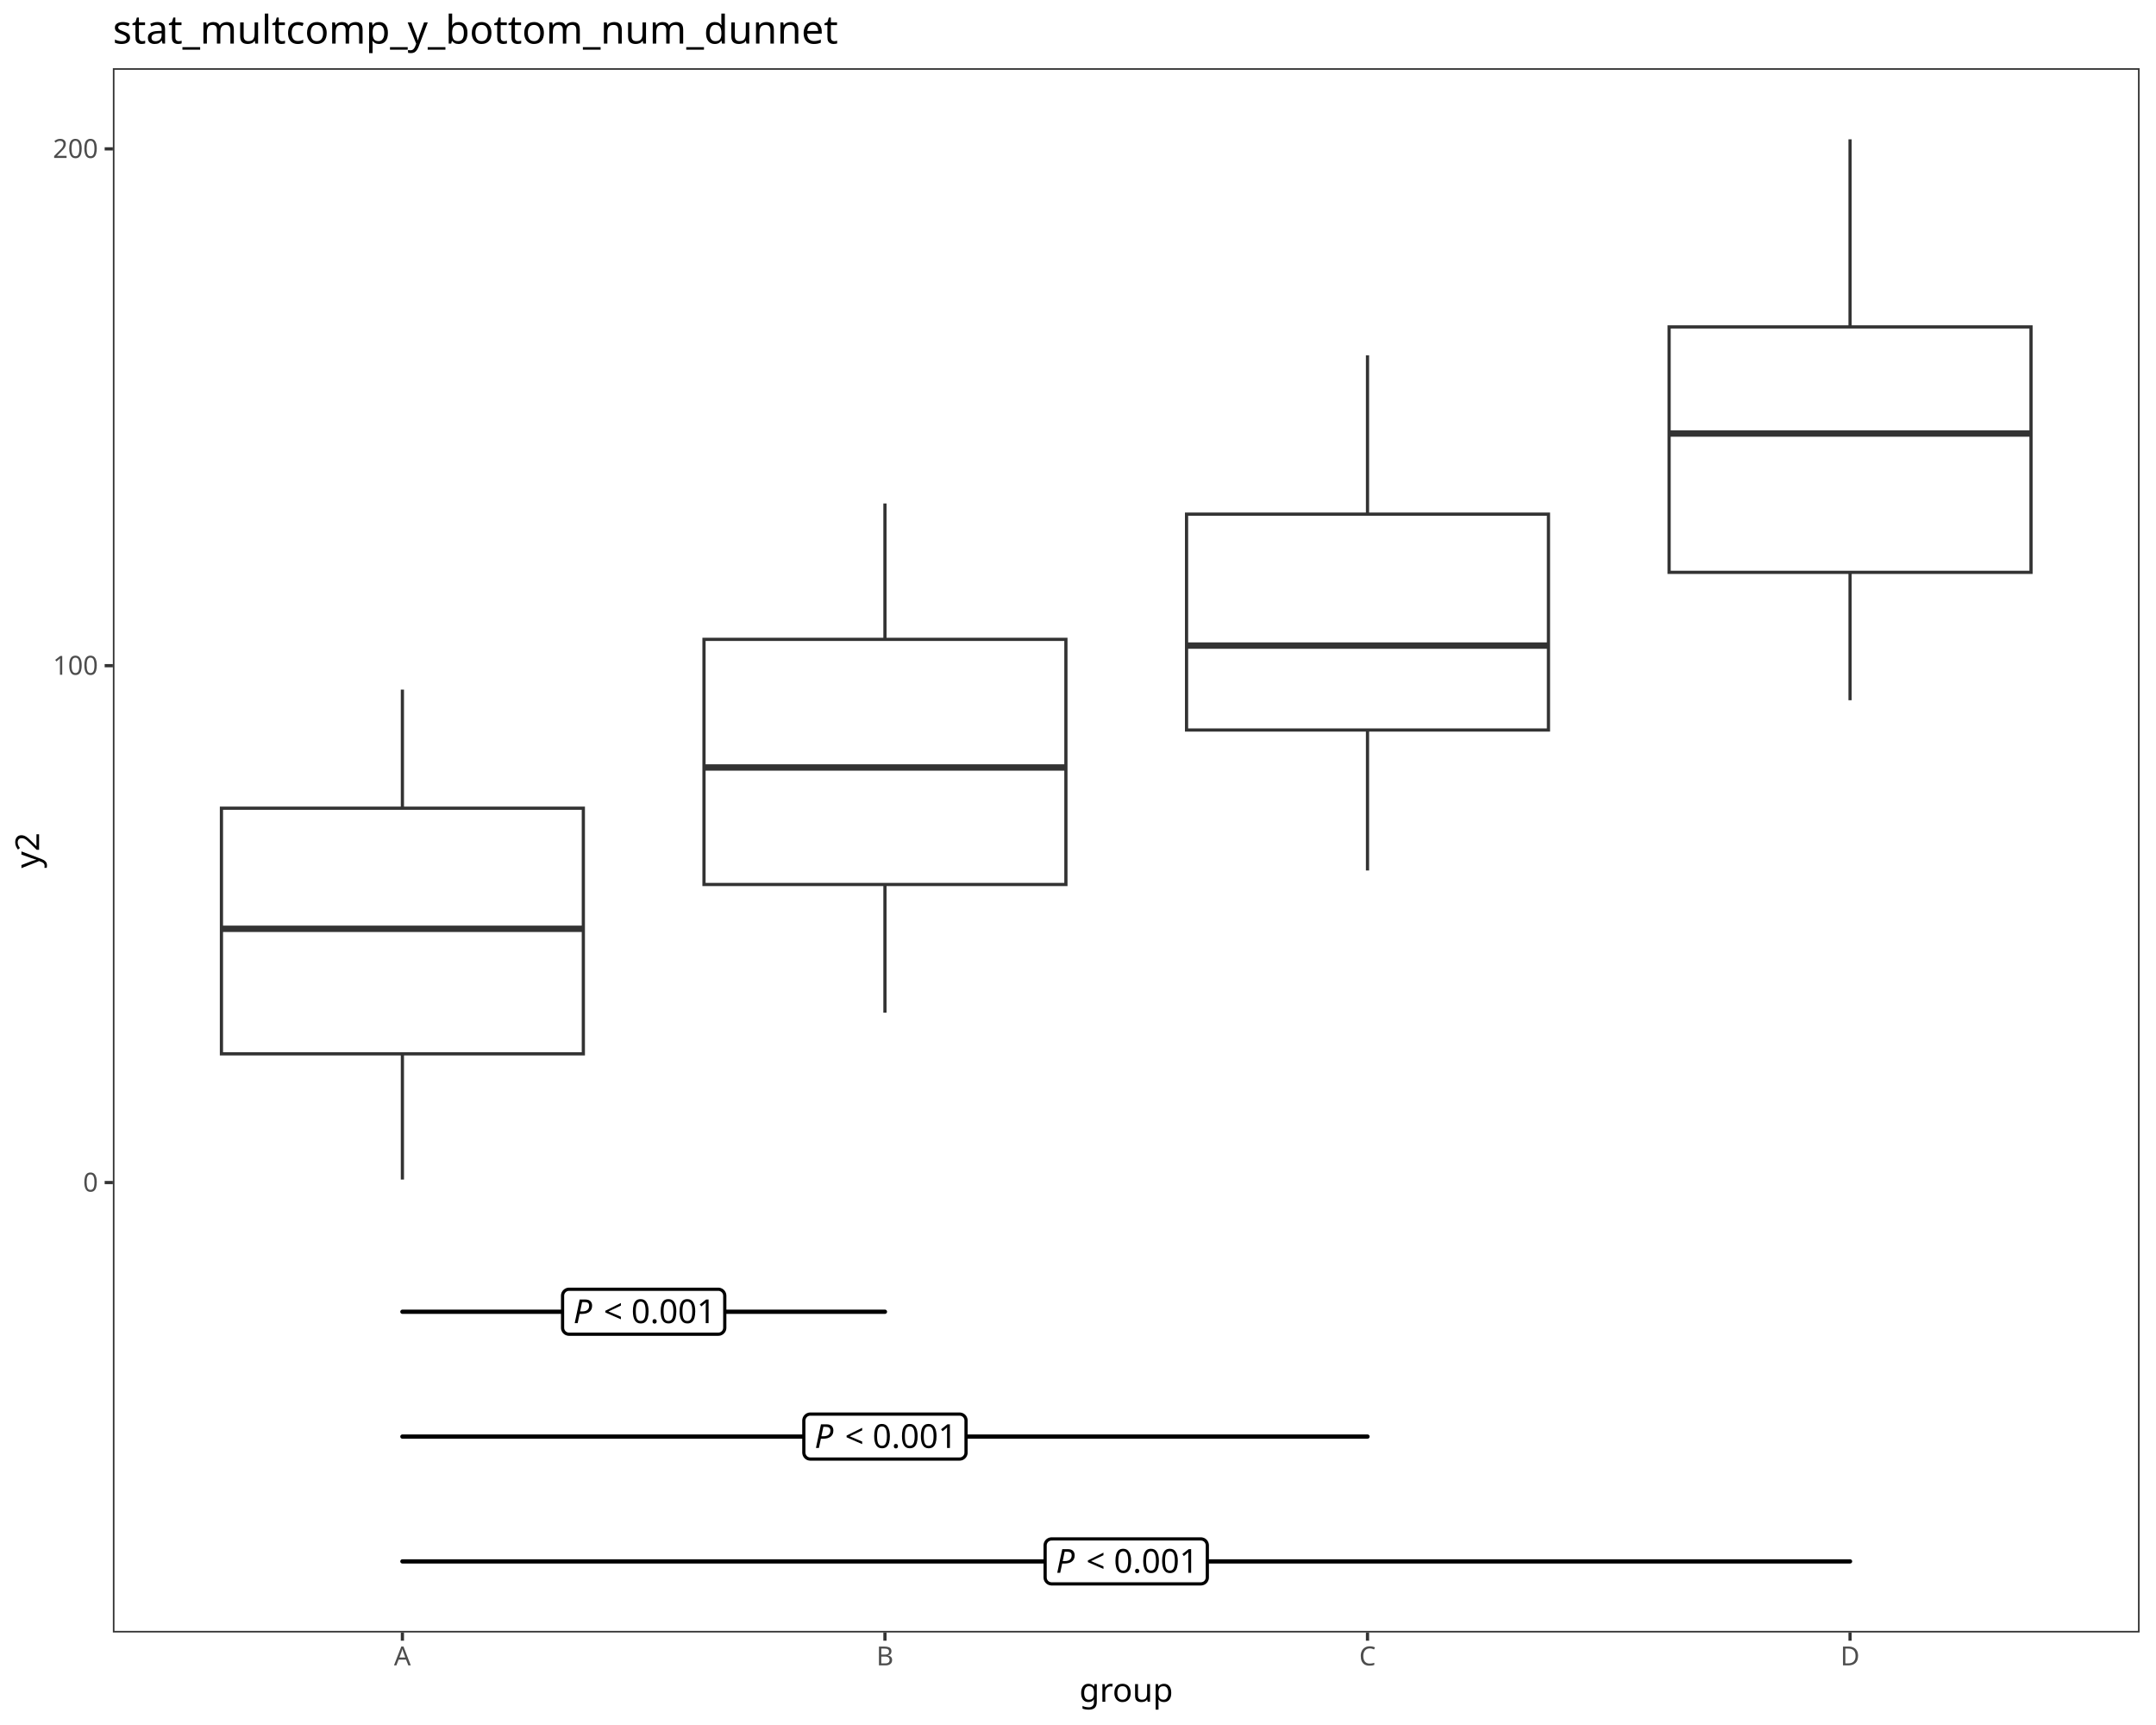
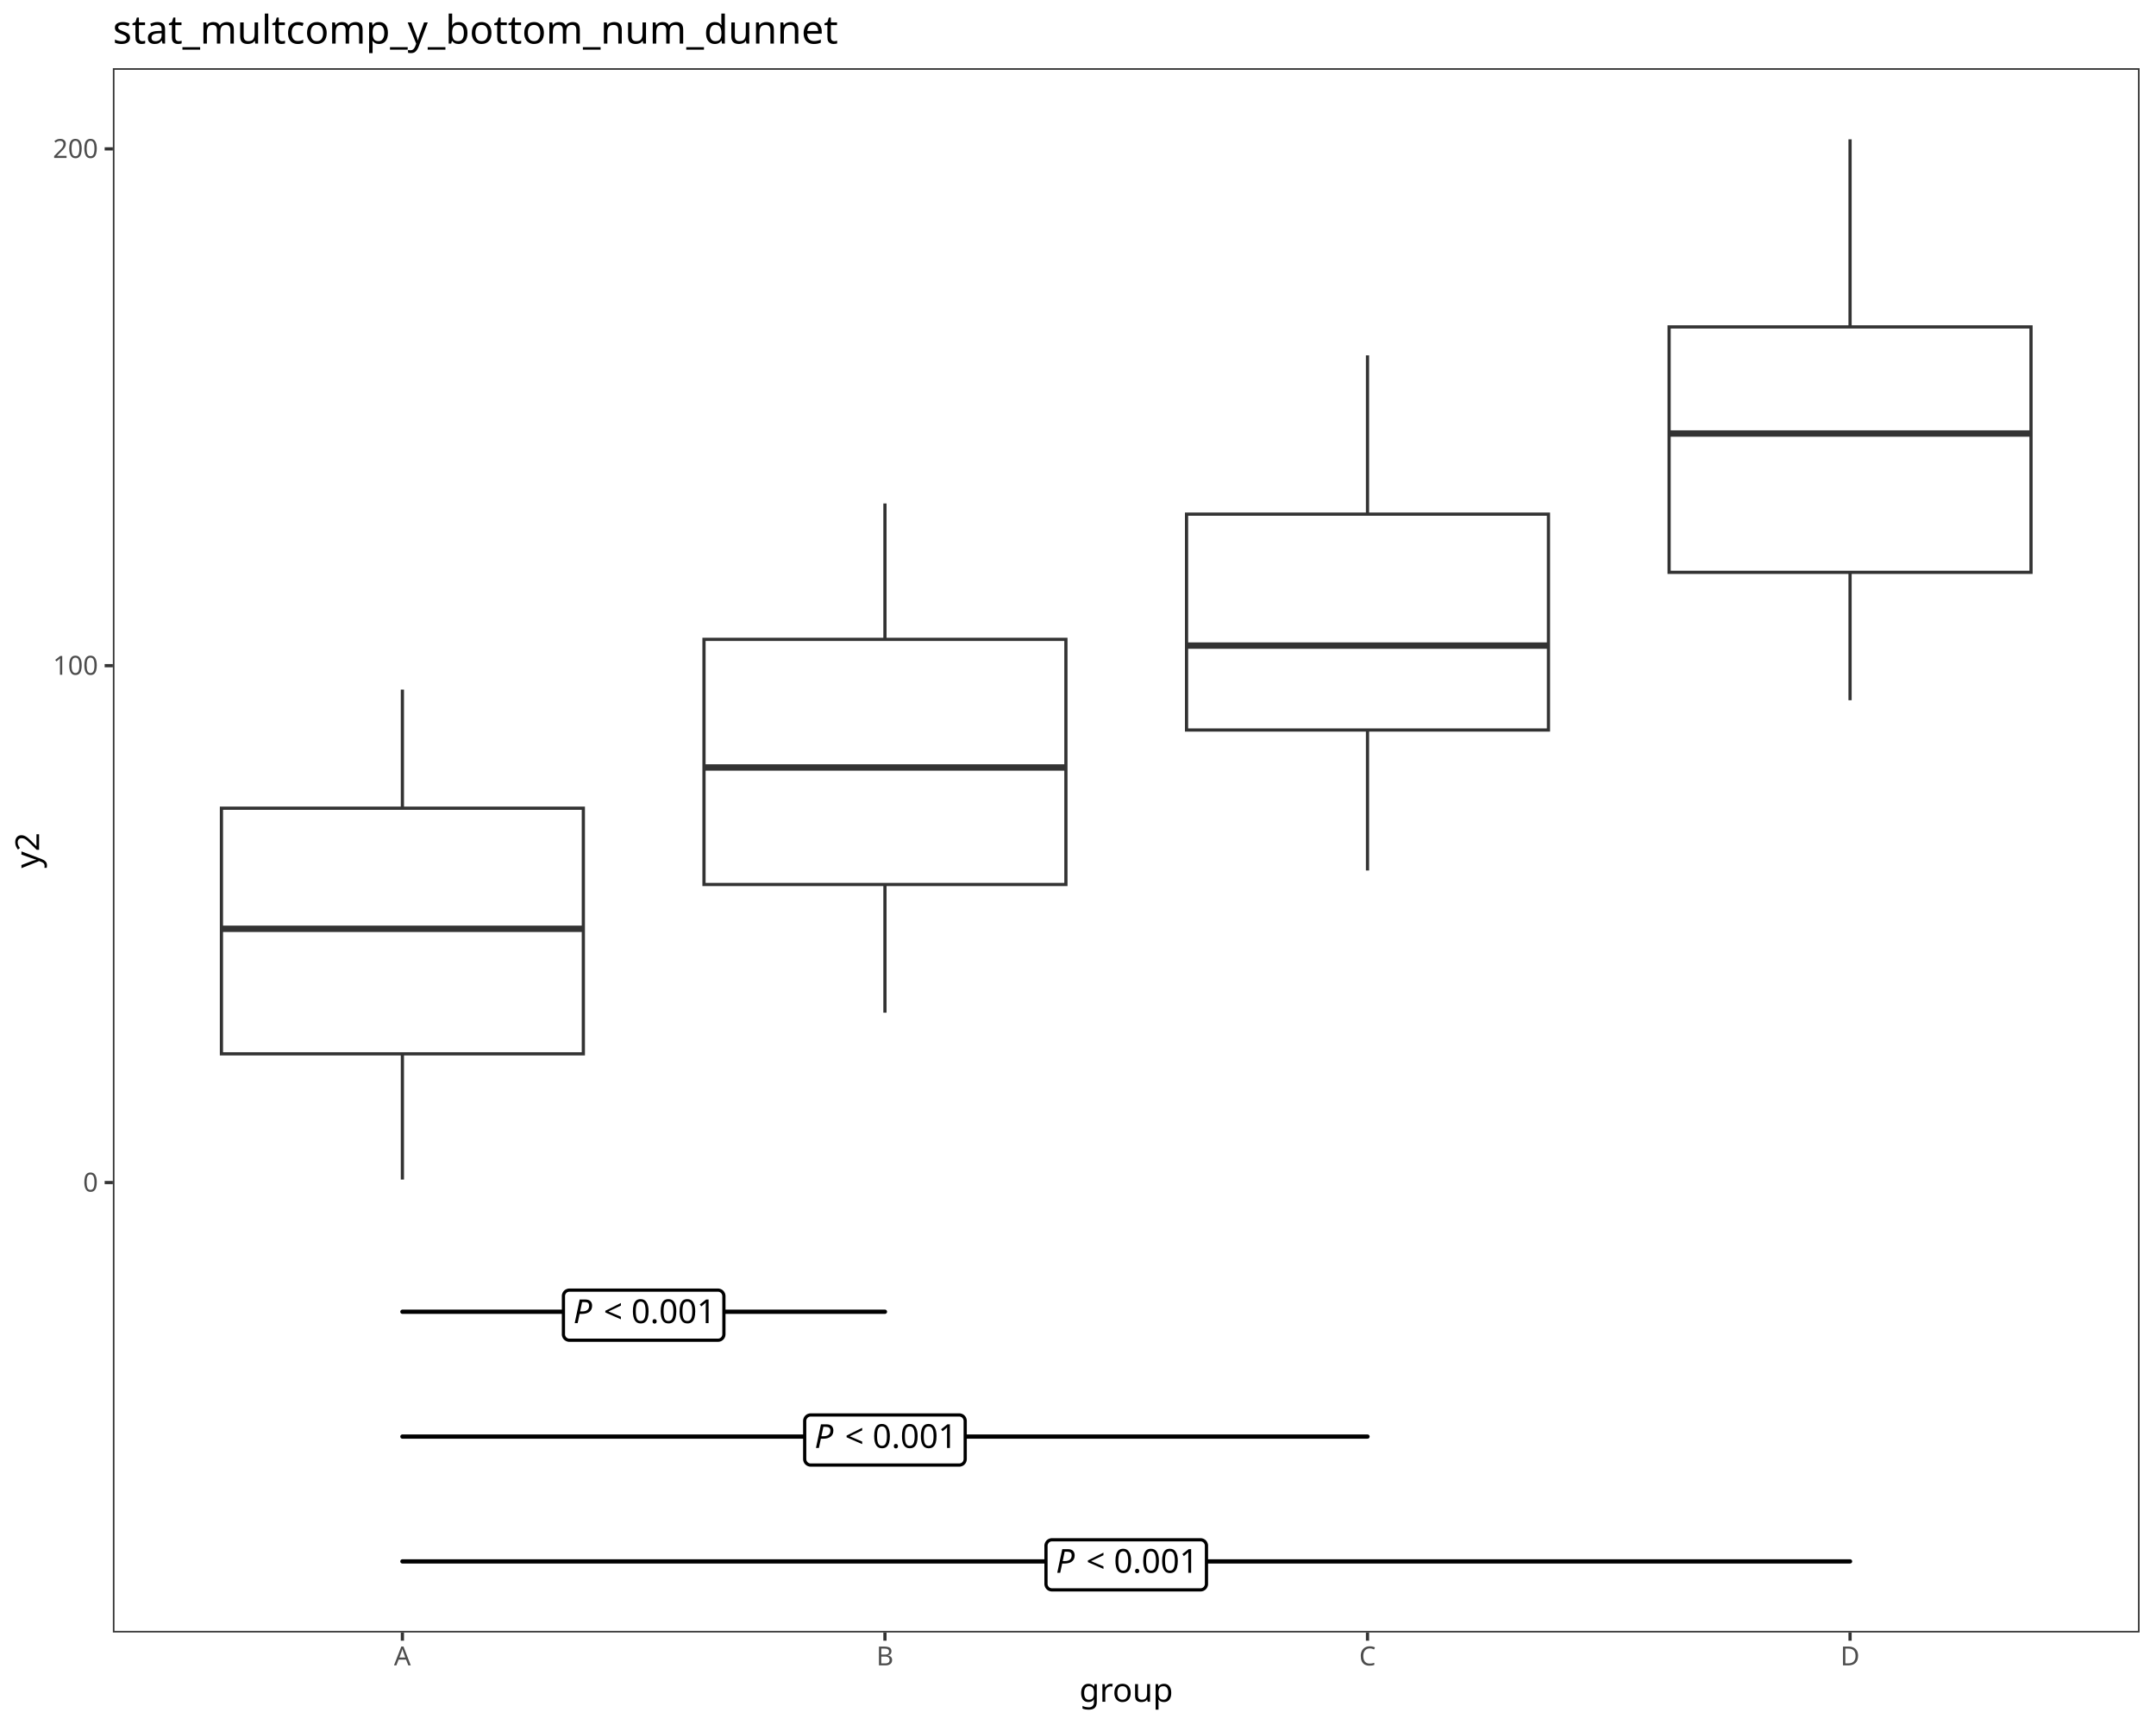
<svg xmlns="http://www.w3.org/2000/svg" class="svglite" data-engine-version="2.0" width="720.00pt" height="576.00pt" viewBox="0 0 720.00 576.00">
  <defs>
    <style type="text/css">
    .svglite line, .svglite polyline, .svglite polygon, .svglite path, .svglite rect, .svglite circle {
      fill: none;
      stroke: #000000;
      stroke-linecap: round;
      stroke-linejoin: round;
      stroke-miterlimit: 10.00;
    }
  </style>
  </defs>
  <rect width="100%" height="100%" style="stroke: none; fill: #FFFFFF;" />
  <defs>
    <clipPath id="cpMC4wMHw3MjAuMDB8MC4wMHw1NzYuMDA=">
      <rect x="0.00" y="0.00" width="720.00" height="576.00" />
    </clipPath>
  </defs>
  <g clip-path="url(#cpMC4wMHw3MjAuMDB8MC4wMHw1NzYuMDA=)">
    <rect x="0.00" y="0.00" width="720.00" height="576.00" style="stroke-width: 1.07; stroke: #FFFFFF; fill: #FFFFFF;" />
  </g>
  <defs>
    <clipPath id="cpMzcuNjl8NzE0LjUyfDIyLjc4fDU0NS4xMQ==">
      <rect x="37.69" y="22.78" width="676.83" height="522.33" />
    </clipPath>
  </defs>
  <g clip-path="url(#cpMzcuNjl8NzE0LjUyfDIyLjc4fDU0NS4xMQ==)">
    <rect x="37.69" y="22.78" width="676.83" height="522.33" style="stroke-width: 1.07; stroke: none; fill: #FFFFFF;" />
    <line x1="134.38" y1="269.87" x2="134.38" y2="230.26" style="stroke-width: 1.07; stroke: #333333; stroke-linecap: butt;" />
    <line x1="134.38" y1="351.89" x2="134.38" y2="393.87" style="stroke-width: 1.07; stroke: #333333; stroke-linecap: butt;" />
    <polygon points="73.95,269.87 73.95,351.89 194.81,351.89 194.81,269.87 73.95,269.87 " style="stroke-width: 1.07; stroke: #333333; stroke-linecap: butt; stroke-linejoin: miter; fill: #FFFFFF;" />
    <line x1="73.95" y1="310.14" x2="194.81" y2="310.14" style="stroke-width: 2.13; stroke: #333333; stroke-linecap: butt; stroke-linejoin: miter;" />
    <line x1="295.53" y1="213.49" x2="295.53" y2="168.11" style="stroke-width: 1.07; stroke: #333333; stroke-linecap: butt;" />
    <line x1="295.53" y1="295.34" x2="295.53" y2="338.15" style="stroke-width: 1.07; stroke: #333333; stroke-linecap: butt;" />
    <polygon points="235.10,213.49 235.10,295.34 355.96,295.34 355.96,213.49 235.10,213.49 " style="stroke-width: 1.07; stroke: #333333; stroke-linecap: butt; stroke-linejoin: miter; fill: #FFFFFF;" />
    <line x1="235.10" y1="256.27" x2="355.96" y2="256.27" style="stroke-width: 2.13; stroke: #333333; stroke-linecap: butt; stroke-linejoin: miter;" />
    <line x1="456.68" y1="171.68" x2="456.68" y2="118.66" style="stroke-width: 1.07; stroke: #333333; stroke-linecap: butt;" />
    <line x1="456.68" y1="243.76" x2="456.68" y2="290.67" style="stroke-width: 1.07; stroke: #333333; stroke-linecap: butt;" />
    <polygon points="396.25,171.68 396.25,243.76 517.11,243.76 517.11,171.68 396.25,171.68 " style="stroke-width: 1.07; stroke: #333333; stroke-linecap: butt; stroke-linejoin: miter; fill: #FFFFFF;" />
    <line x1="396.25" y1="215.57" x2="517.11" y2="215.57" style="stroke-width: 2.13; stroke: #333333; stroke-linecap: butt; stroke-linejoin: miter;" />
    <line x1="617.83" y1="109.16" x2="617.83" y2="46.53" style="stroke-width: 1.07; stroke: #333333; stroke-linecap: butt;" />
    <line x1="617.83" y1="191.11" x2="617.83" y2="233.81" style="stroke-width: 1.07; stroke: #333333; stroke-linecap: butt;" />
    <polygon points="557.40,109.16 557.40,191.11 678.26,191.11 678.26,109.16 557.40,109.16 " style="stroke-width: 1.07; stroke: #333333; stroke-linecap: butt; stroke-linejoin: miter; fill: #FFFFFF;" />
    <line x1="557.40" y1="144.76" x2="678.26" y2="144.76" style="stroke-width: 2.13; stroke: #333333; stroke-linecap: butt; stroke-linejoin: miter;" />
    <line x1="134.38" y1="438.01" x2="295.53" y2="438.01" style="stroke-width: 1.42;" />
-     <polygon points="190.03,445.51 239.88,445.51 239.79,445.51 240.14,445.50 240.48,445.43 240.80,445.31 241.11,445.13 241.37,444.91 241.61,444.65 241.79,444.36 241.93,444.04 242.01,443.70 242.04,443.35 242.04,443.35 242.04,432.66 242.04,432.66 242.01,432.31 241.93,431.97 241.79,431.66 241.61,431.36 241.37,431.10 241.11,430.88 240.80,430.71 240.48,430.58 240.14,430.51 239.88,430.50 190.03,430.50 190.29,430.51 189.94,430.50 189.60,430.54 189.26,430.64 188.95,430.79 188.66,430.99 188.41,431.23 188.20,431.50 188.04,431.81 187.93,432.14 187.88,432.49 187.87,432.66 187.87,443.35 187.88,443.18 187.88,443.53 187.93,443.87 188.04,444.20 188.20,444.51 188.41,444.79 188.66,445.03 188.95,445.23 189.26,445.37 189.60,445.47 189.94,445.51 " style="stroke-width: 1.07; fill: #FFFFFF;" />
+     <polygon points="190.14,447.52 239.76,447.52 239.68,447.52 240.00,447.50 240.32,447.44 240.62,447.33 240.89,447.17 241.14,446.96 241.35,446.73 241.52,446.45 241.65,446.16 241.72,445.85 241.75,445.53 241.75,445.53 241.75,432.77 241.75,432.77 241.72,432.46 241.65,432.14 241.52,431.85 241.35,431.58 241.14,431.34 240.89,431.14 240.62,430.98 240.32,430.87 240.00,430.80 239.76,430.79 190.14,430.79 190.38,430.80 190.06,430.79 189.75,430.83 189.44,430.92 189.15,431.05 188.89,431.23 188.66,431.46 188.46,431.71 188.32,432.00 188.21,432.30 188.16,432.61 188.16,432.77 188.16,445.53 188.16,445.37 188.16,445.69 188.21,446.01 188.32,446.31 188.46,446.59 188.66,446.85 188.89,447.07 189.15,447.25 189.44,447.39 189.75,447.48 190.06,447.52 " style="stroke-width: 1.07; fill: #FFFFFF;" />
    <text x="191.47" y="441.81" style="font-size: 11.04px; font-style: italic; font-family: sans;" textLength="7.37px" lengthAdjust="spacingAndGlyphs">P</text>
    <text x="198.83" y="441.81" style="font-size: 11.04px; font-family: sans;" textLength="2.76px" lengthAdjust="spacingAndGlyphs"> </text>
    <text x="201.60" y="441.81" style="font-size: 11.04px; font-family: sans;" textLength="6.45px" lengthAdjust="spacingAndGlyphs">&lt;</text>
    <text x="208.05" y="441.81" style="font-size: 11.04px; font-family: sans;" textLength="2.76px" lengthAdjust="spacingAndGlyphs"> </text>
    <text x="210.81" y="441.81" style="font-size: 11.04px; font-family: sans;" textLength="27.63px" lengthAdjust="spacingAndGlyphs">0.001</text>
    <line x1="134.38" y1="479.69" x2="456.68" y2="479.69" style="stroke-width: 1.42;" />
-     <polygon points="270.60,487.20 320.45,487.20 320.37,487.19 320.71,487.18 321.05,487.11 321.38,486.99 321.68,486.81 321.95,486.59 322.18,486.33 322.37,486.04 322.50,485.72 322.59,485.38 322.61,485.04 322.61,485.04 322.61,474.34 322.61,474.34 322.59,473.99 322.50,473.66 322.37,473.34 322.18,473.04 321.95,472.78 321.68,472.56 321.38,472.39 321.05,472.27 320.71,472.20 320.45,472.18 270.60,472.18 270.86,472.20 270.52,472.18 270.17,472.22 269.84,472.32 269.52,472.47 269.24,472.67 268.99,472.91 268.78,473.19 268.62,473.49 268.51,473.82 268.45,474.17 268.44,474.34 268.44,485.04 268.45,484.86 268.45,485.21 268.51,485.55 268.62,485.88 268.78,486.19 268.99,486.47 269.24,486.71 269.52,486.91 269.84,487.06 270.17,487.15 270.52,487.19 " style="stroke-width: 1.07; fill: #FFFFFF;" />
+     <polygon points="270.72,489.20 320.34,489.20 320.26,489.20 320.58,489.19 320.89,489.12 321.19,489.01 321.47,488.85 321.72,488.65 321.93,488.41 322.10,488.14 322.22,487.84 322.30,487.53 322.33,487.21 322.33,487.21 322.33,474.46 322.33,474.46 322.30,474.14 322.22,473.83 322.10,473.53 321.93,473.26 321.72,473.02 321.47,472.82 321.19,472.66 320.89,472.55 320.58,472.48 320.34,472.47 270.72,472.47 270.96,472.48 270.64,472.47 270.32,472.51 270.01,472.60 269.73,472.73 269.46,472.92 269.23,473.14 269.04,473.39 268.89,473.68 268.79,473.98 268.74,474.30 268.73,474.46 268.73,487.21 268.74,487.05 268.74,487.37 268.79,487.69 268.89,487.99 269.04,488.28 269.23,488.53 269.46,488.75 269.73,488.93 270.01,489.07 270.32,489.16 270.64,489.20 " style="stroke-width: 1.07; fill: #FFFFFF;" />
    <text x="272.04" y="483.49" style="font-size: 11.04px; font-style: italic; font-family: sans;" textLength="7.37px" lengthAdjust="spacingAndGlyphs">P</text>
    <text x="279.41" y="483.49" style="font-size: 11.04px; font-family: sans;" textLength="2.76px" lengthAdjust="spacingAndGlyphs"> </text>
    <text x="282.17" y="483.49" style="font-size: 11.04px; font-family: sans;" textLength="6.45px" lengthAdjust="spacingAndGlyphs">&lt;</text>
    <text x="288.62" y="483.49" style="font-size: 11.04px; font-family: sans;" textLength="2.76px" lengthAdjust="spacingAndGlyphs"> </text>
    <text x="291.39" y="483.49" style="font-size: 11.04px; font-family: sans;" textLength="27.63px" lengthAdjust="spacingAndGlyphs">0.001</text>
    <line x1="134.38" y1="521.37" x2="617.83" y2="521.37" style="stroke-width: 1.42;" />
-     <polygon points="351.18,528.88 401.03,528.88 400.94,528.88 401.29,528.86 401.63,528.79 401.96,528.67 402.26,528.50 402.53,528.28 402.76,528.02 402.94,527.72 403.08,527.40 403.16,527.06 403.19,526.72 403.19,526.72 403.19,516.02 403.19,516.02 403.16,515.68 403.08,515.34 402.94,515.02 402.76,514.72 402.53,514.46 402.26,514.24 401.96,514.07 401.63,513.95 401.29,513.88 401.03,513.86 351.18,513.86 351.44,513.88 351.09,513.86 350.75,513.91 350.41,514.00 350.10,514.15 349.81,514.35 349.56,514.59 349.35,514.87 349.19,515.18 349.08,515.51 349.03,515.85 349.02,516.02 349.02,526.72 349.03,526.54 349.03,526.89 349.08,527.24 349.19,527.56 349.35,527.87 349.56,528.15 349.81,528.39 350.10,528.59 350.41,528.74 350.75,528.83 351.09,528.88 " style="stroke-width: 1.07; fill: #FFFFFF;" />
+     <polygon points="351.29,530.88 400.91,530.88 400.83,530.88 401.15,530.87 401.47,530.80 401.77,530.69 402.04,530.53 402.29,530.33 402.50,530.09 402.67,529.82 402.80,529.52 402.88,529.21 402.90,528.89 402.90,528.89 402.90,516.14 402.90,516.14 402.88,515.82 402.80,515.51 402.67,515.21 402.50,514.94 402.29,514.70 402.04,514.50 401.77,514.34 401.47,514.23 401.15,514.16 400.91,514.15 351.29,514.15 351.53,514.16 351.21,514.15 350.90,514.19 350.59,514.28 350.30,514.42 350.04,514.60 349.81,514.82 349.62,515.08 349.47,515.36 349.37,515.66 349.31,515.98 349.31,516.14 349.31,528.89 349.31,528.73 349.31,529.05 349.37,529.37 349.47,529.67 349.62,529.96 349.81,530.21 350.04,530.43 350.30,530.62 350.59,530.75 350.90,530.84 351.21,530.88 " style="stroke-width: 1.07; fill: #FFFFFF;" />
    <text x="352.62" y="525.17" style="font-size: 11.04px; font-style: italic; font-family: sans;" textLength="7.37px" lengthAdjust="spacingAndGlyphs">P</text>
    <text x="359.99" y="525.17" style="font-size: 11.04px; font-family: sans;" textLength="2.76px" lengthAdjust="spacingAndGlyphs"> </text>
    <text x="362.75" y="525.17" style="font-size: 11.04px; font-family: sans;" textLength="6.45px" lengthAdjust="spacingAndGlyphs">&lt;</text>
    <text x="369.20" y="525.17" style="font-size: 11.04px; font-family: sans;" textLength="2.76px" lengthAdjust="spacingAndGlyphs"> </text>
    <text x="371.96" y="525.17" style="font-size: 11.04px; font-family: sans;" textLength="27.63px" lengthAdjust="spacingAndGlyphs">0.001</text>
    <rect x="37.69" y="22.78" width="676.83" height="522.33" style="stroke-width: 1.07; stroke: #333333;" />
  </g>
  <g clip-path="url(#cpMC4wMHw3MjAuMDB8MC4wMHw1NzYuMDA=)">
    <text x="32.76" y="397.89" text-anchor="end" style="font-size: 8.80px; fill: #4D4D4D; font-family: sans;" textLength="4.89px" lengthAdjust="spacingAndGlyphs">0</text>
    <text x="32.76" y="225.31" text-anchor="end" style="font-size: 8.80px; fill: #4D4D4D; font-family: sans;" textLength="14.68px" lengthAdjust="spacingAndGlyphs">100</text>
    <text x="32.76" y="52.74" text-anchor="end" style="font-size: 8.80px; fill: #4D4D4D; font-family: sans;" textLength="14.68px" lengthAdjust="spacingAndGlyphs">200</text>
    <polyline points="34.95,394.86 37.69,394.86 " style="stroke-width: 1.07; stroke: #333333; stroke-linecap: butt;" />
    <polyline points="34.95,222.28 37.69,222.28 " style="stroke-width: 1.07; stroke: #333333; stroke-linecap: butt;" />
    <polyline points="34.95,49.71 37.69,49.71 " style="stroke-width: 1.07; stroke: #333333; stroke-linecap: butt;" />
    <polyline points="134.38,547.85 134.38,545.11 " style="stroke-width: 1.07; stroke: #333333; stroke-linecap: butt;" />
    <polyline points="295.53,547.85 295.53,545.11 " style="stroke-width: 1.07; stroke: #333333; stroke-linecap: butt;" />
    <polyline points="456.68,547.85 456.68,545.11 " style="stroke-width: 1.07; stroke: #333333; stroke-linecap: butt;" />
    <polyline points="617.83,547.85 617.83,545.11 " style="stroke-width: 1.07; stroke: #333333; stroke-linecap: butt;" />
    <text x="134.38" y="556.10" text-anchor="middle" style="font-size: 8.80px; fill: #4D4D4D; font-family: sans;" textLength="5.87px" lengthAdjust="spacingAndGlyphs">A</text>
    <text x="295.53" y="556.10" text-anchor="middle" style="font-size: 8.80px; fill: #4D4D4D; font-family: sans;" textLength="5.87px" lengthAdjust="spacingAndGlyphs">B</text>
    <text x="456.68" y="556.10" text-anchor="middle" style="font-size: 8.80px; fill: #4D4D4D; font-family: sans;" textLength="6.36px" lengthAdjust="spacingAndGlyphs">C</text>
    <text x="617.83" y="556.10" text-anchor="middle" style="font-size: 8.80px; fill: #4D4D4D; font-family: sans;" textLength="6.36px" lengthAdjust="spacingAndGlyphs">D</text>
    <text x="376.10" y="568.24" text-anchor="middle" style="font-size: 11.00px; font-family: sans;" textLength="28.14px" lengthAdjust="spacingAndGlyphs">group</text>
    <text transform="translate(13.05,283.95) rotate(-90)" text-anchor="middle" style="font-size: 11.00px; font-family: sans;" textLength="11.62px" lengthAdjust="spacingAndGlyphs">y2</text>
    <text x="37.69" y="14.56" style="font-size: 13.20px; font-family: sans;" textLength="228.25px" lengthAdjust="spacingAndGlyphs">stat_multcomp_y_bottom_num_dunnet</text>
  </g>
</svg>
